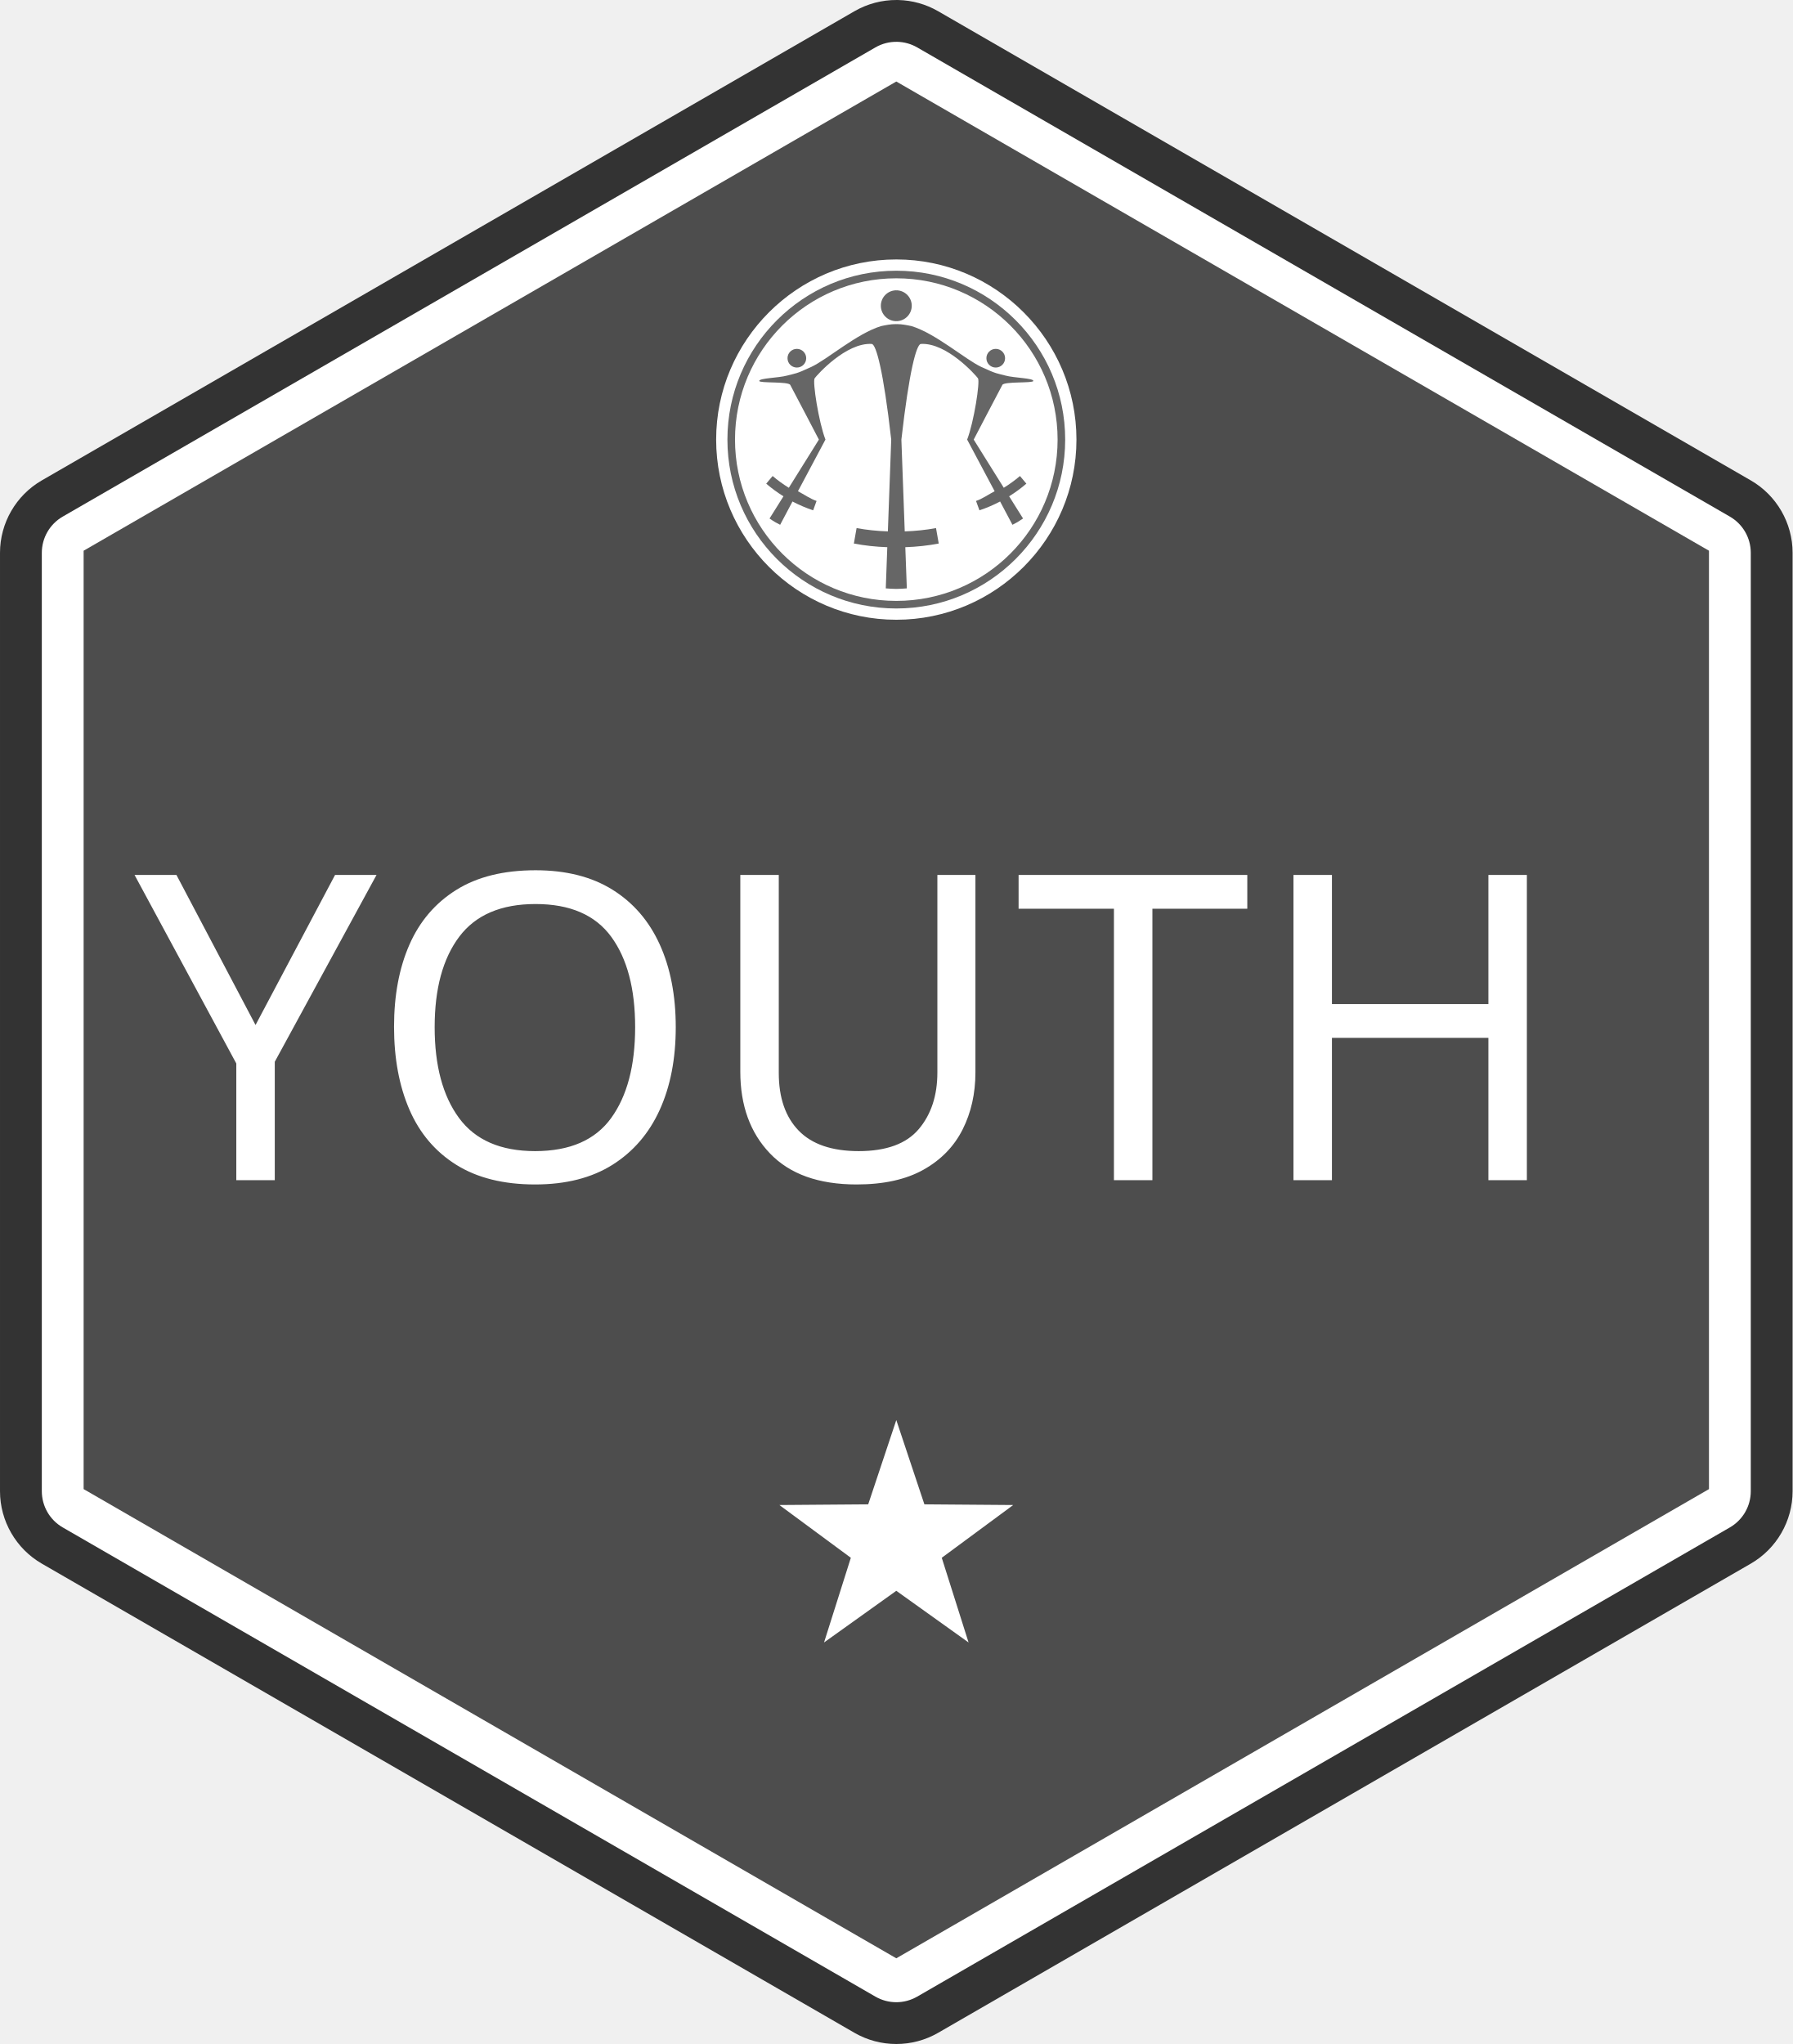
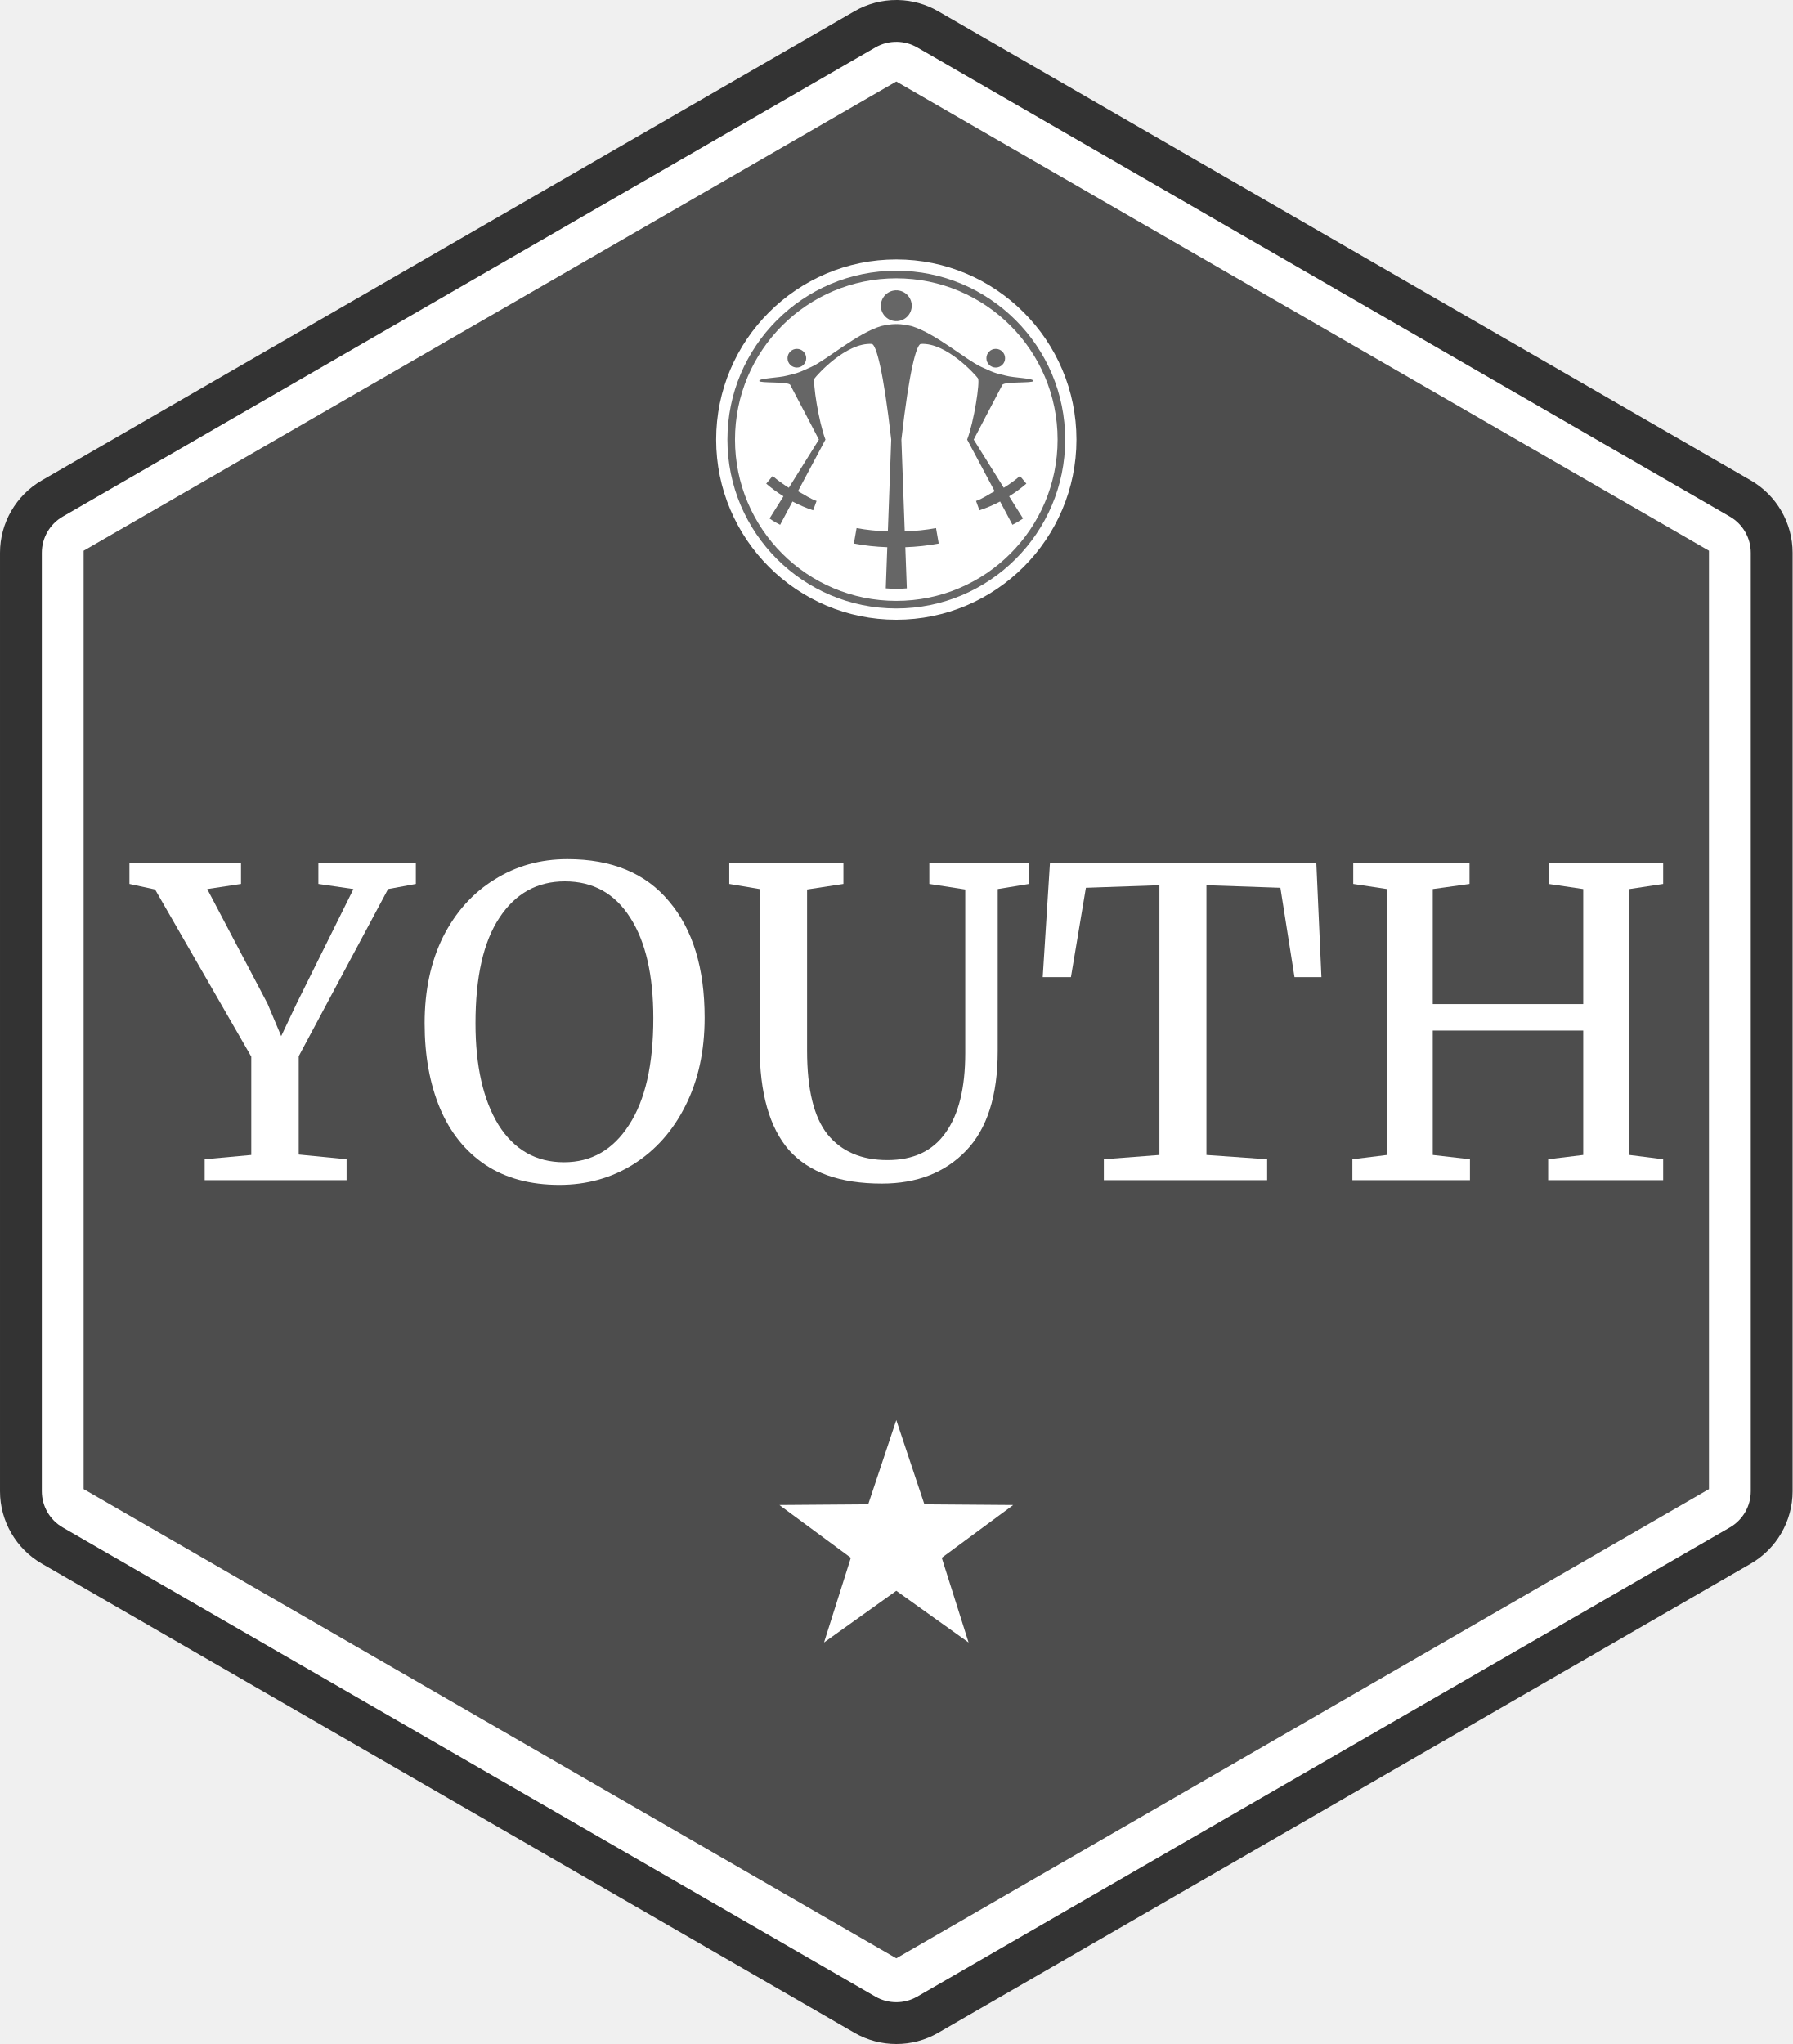
<svg xmlns="http://www.w3.org/2000/svg" width="84.667mm" height="96.541mm" viewBox="0 0 300 342.075" id="svg2" version="1.1">
  <defs id="defs4" />
  <g id="layer1" transform="translate(-3530.639,-5296.072)">
    <g id="g4267" transform="matrix(0.06997422,0,0,0.06997422,3283.585,5243.622)">
      <path id="path4795" d="m 5675.553,749.566 c -35.507,-0.225 -70.475,9.013 -101.262,26.785 a 100.01,100.01 0 0 0 -0.01,0.004 L 3630.643,1898.52 a 100.01,100.01 0 0 0 -0.01,0 c -61.735,35.647 -99.989,101.908 -99.994,173.195 a 100.01,100.01 0 0 0 0,0.01 l 0,2244.326 a 100.01,100.01 0 0 0 0,0.01 c 0,71.287 38.259,137.548 99.994,173.195 a 100.01,100.01 0 0 0 0.01,0 L 5574.286,5611.416 a 100.01,100.01 0 0 0 0.01,0 c 61.739,35.641 138.249,35.641 199.988,0 a 100.01,100.01 0 0 0 0.01,0 L 7717.928,4489.254 a 100.01,100.01 0 0 0 0.01,0 c 61.735,-35.647 99.989,-101.908 99.994,-173.195 a 100.01,100.01 0 0 0 0,-0.01 l 0,-2244.326 a 100.01,100.01 0 0 0 0,-0.01 c 0,-71.288 -38.259,-137.548 -99.994,-173.195 a 100.01,100.01 0 0 0 -0.01,0 L 5774.286,776.355 a 100.01,100.01 0 0 0 -0.01,-0.006 c -29.017,-16.75 -61.788,-25.944 -95.283,-26.732 l 0,0 c -1.146,-0.027 -2.292,-0.043 -3.438,-0.051 z" style="color:#000000;font-style:normal;font-variant:normal;font-weight:normal;font-stretch:normal;font-size:medium;line-height:normal;font-family:sans-serif;text-indent:0;text-align:start;text-decoration:none;text-decoration-line:none;text-decoration-style:solid;text-decoration-color:#000000;letter-spacing:normal;word-spacing:normal;text-transform:none;direction:ltr;block-progression:tb;writing-mode:lr-tb;baseline-shift:baseline;text-anchor:start;white-space:normal;clip-rule:nonzero;display:inline;overflow:visible;visibility:visible;opacity:1;isolation:auto;mix-blend-mode:normal;color-interpolation:sRGB;color-interpolation-filters:linearRGB;solid-color:#000000;solid-opacity:1;fill:#333333;fill-opacity:1;fill-rule:nonzero;stroke:none;stroke-width:200;stroke-linecap:round;stroke-linejoin:round;stroke-miterlimit:4;stroke-dasharray:none;stroke-dashoffset:0;stroke-opacity:1;color-rendering:auto;image-rendering:auto;shape-rendering:auto;text-rendering:auto;enable-background:accumulate" />
      <path id="path4786" d="m 5676.639,849.59 a 100.01,100.01 0 0 0 -52.354,13.367 L 3680.643,1985.121 a 100.01,100.01 0 0 0 -50,86.602 l 0,2244.326 a 100.01,100.01 0 0 0 50,86.602 l 1943.642,1122.162 a 100.01,100.01 0 0 0 100,0 L 7667.928,4402.65 a 100.01,100.01 0 0 0 50,-86.602 l 0,-2244.326 a 100.01,100.01 0 0 0 -50,-86.602 L 5724.286,862.957 a 100.01,100.01 0 0 0 -47.646,-13.367 z" style="color:#000000;font-style:normal;font-variant:normal;font-weight:normal;font-stretch:normal;font-size:medium;line-height:normal;font-family:sans-serif;text-indent:0;text-align:start;text-decoration:none;text-decoration-line:none;text-decoration-style:solid;text-decoration-color:#000000;letter-spacing:normal;word-spacing:normal;text-transform:none;direction:ltr;block-progression:tb;writing-mode:lr-tb;baseline-shift:baseline;text-anchor:start;white-space:normal;clip-rule:nonzero;display:inline;overflow:visible;visibility:visible;opacity:1;isolation:auto;mix-blend-mode:normal;color-interpolation:sRGB;color-interpolation-filters:linearRGB;solid-color:#000000;solid-opacity:1;fill:#ffffff;fill-opacity:1;fill-rule:nonzero;stroke:none;stroke-width:200;stroke-linecap:round;stroke-linejoin:round;stroke-miterlimit:4;stroke-dasharray:none;stroke-dashoffset:0;stroke-opacity:1;color-rendering:auto;image-rendering:auto;shape-rendering:auto;text-rendering:auto;enable-background:accumulate" />
      <path d="M 3730.643,2066.685 5674.286,944.523 7617.928,2066.685 l 0,2244.325 L 5674.286,5433.173 3730.643,4311.011 Z" id="path4764" style="color:#000000;clip-rule:nonzero;display:inline;overflow:visible;visibility:visible;opacity:1;isolation:auto;mix-blend-mode:normal;color-interpolation:sRGB;color-interpolation-filters:linearRGB;solid-color:#000000;solid-opacity:1;fill:#4d4d4d;fill-opacity:1;fill-rule:nonzero;stroke:none;stroke-width:10;stroke-linecap:round;stroke-linejoin:round;stroke-miterlimit:4;stroke-dasharray:none;stroke-dashoffset:0;stroke-opacity:1;color-rendering:auto;image-rendering:auto;shape-rendering:auto;text-rendering:auto;enable-background:accumulate" />
-       <text id="text4766" y="3572.173" x="3852.462" style="font-style:normal;font-weight:normal;font-size:1022.397px;line-height:125%;font-family:sans-serif;letter-spacing:0px;word-spacing:0px;opacity:1;fill:#000000;fill-opacity:1;stroke:none;stroke-width:1px;stroke-linecap:butt;stroke-linejoin:miter;stroke-opacity:1" xml:space="preserve">
-         <tspan style="font-style:normal;font-variant:normal;font-weight:normal;font-stretch:normal;font-family:Merriweather;-inkscape-font-specification:Merriweather;fill:#ffffff" y="3572.173" x="3852.462" id="tspan4768">YOUTH</tspan>
-       </text>
+       <g style="font-style:normal;font-weight:normal;font-size:1022.397px;line-height:125%;font-family:sans-serif;letter-spacing:0px;word-spacing:0px;opacity:1;fill:#000000;fill-opacity:1;stroke:none;stroke-width:1px;stroke-linecap:butt;stroke-linejoin:miter;stroke-opacity:1" id="text4766">
+         <path d="m 4131.576,3276.7 -230.039,-399.757 -61.344,-13.291 0,-51.12 266.846,0 0,51.12 -80.769,12.269 144.158,274.002 32.717,77.702 36.806,-77.702 135.979,-274.002 -83.837,-12.269 0,-51.12 233.107,0 0,51.12 -66.456,12.269 -213.681,399.757 0,235.151 114.508,11.246 0,50.097 -339.436,0 0,-50.097 111.441,-10.224 0,-235.151 z" style="font-style:normal;font-variant:normal;font-weight:normal;font-stretch:normal;font-family:Merriweather;-inkscape-font-specification:Merriweather;fill:#ffffff" id="path4620" />
+         <path d="m 4868.245,3583.419 q -104.284,0 -176.875,-48.053 -71.568,-48.053 -108.374,-134.956 -36.806,-87.926 -36.806,-203.457 0,-117.576 43.963,-206.524 44.986,-88.949 122.688,-137.001 77.702,-49.075 174.83,-49.075 159.494,0 243.331,101.217 84.859,100.195 84.859,278.092 0,119.62 -46.008,210.614 -44.986,89.971 -124.733,140.068 -78.725,49.075 -176.875,49.075 z m 13.291,-725.902 q -99.172,0 -156.427,86.904 -57.254,85.881 -57.254,252.532 0,153.36 55.209,243.331 56.232,88.948 156.427,88.948 98.15,0 155.404,-88.948 58.277,-88.949 58.277,-255.599 0,-154.382 -55.209,-240.263 -55.209,-86.904 -156.427,-86.904 z" style="font-style:normal;font-variant:normal;font-weight:normal;font-stretch:normal;font-family:Merriweather;-inkscape-font-specification:Merriweather;fill:#ffffff" id="path4622" />
+         <path d="m 5639.804,3580.352 q -150.292,0 -221.86,-79.747 -70.545,-80.769 -70.545,-249.465 l 0,-375.22 -72.59,-12.269 0,-51.12 272.98,0 0,51.12 -86.904,13.291 0,385.444 q 0,139.046 49.075,200.39 50.097,61.344 143.136,61.344 93.038,0 139.046,-65.433 47.03,-65.433 47.03,-190.166 l 0,-391.578 -85.881,-13.291 0,-51.12 238.219,0 0,51.12 -74.635,12.269 0,387.488 q 0,159.494 -75.657,238.219 -75.657,78.725 -201.412,78.725 z" style="font-style:normal;font-variant:normal;font-weight:normal;font-stretch:normal;font-family:Merriweather;-inkscape-font-specification:Merriweather;fill:#ffffff" id="path4624" />
+         <path d="m 6303.579,2866.718 -175.852,6.134 -35.784,213.681 -67.478,0 17.381,-274.002 636.953,0 12.269,274.002 -64.411,0 -33.739,-213.681 -176.875,-6.134 0,645.133 145.18,10.224 0,50.097 -390.556,0 0,-50.097 132.912,-10.224 0,-645.133 z" style="font-style:normal;font-variant:normal;font-weight:normal;font-stretch:normal;font-family:Merriweather;-inkscape-font-specification:Merriweather;fill:#ffffff" id="path4626" />
+         <path d="m 6847.91,2875.92 -80.769,-12.269 0,-51.12 278.092,0 0,51.12 -87.926,12.269 0,275.025 359.884,0 0,-275.025 -82.814,-12.269 0,-51.12 274.002,0 0,51.12 -80.769,12.269 0,635.931 80.769,10.224 0,50.097 -275.025,0 0,-50.097 83.837,-10.224 0,-297.518 -359.884,0 0,297.518 88.948,10.224 0,50.097 -281.159,0 0,-50.097 82.814,-10.224 0,-635.931 z" style="font-style:normal;font-variant:normal;font-weight:normal;font-stretch:normal;font-family:Merriweather;-inkscape-font-specification:Merriweather;fill:#ffffff" id="path4628" />
+       </g>
      <path d="m 5674.286,4145.903 67.195,201.549 212.449,1.624 -170.921,126.188 64.106,202.553 -172.829,-123.561 -172.829,123.561 64.106,-202.553 -170.921,-126.188 212.449,-1.624 z" id="path4812" style="color:#000000;clip-rule:nonzero;display:inline;overflow:visible;visibility:visible;opacity:1;isolation:auto;mix-blend-mode:normal;color-interpolation:sRGB;color-interpolation-filters:linearRGB;solid-color:#000000;solid-opacity:1;fill:#ffffff;fill-opacity:1;fill-rule:nonzero;stroke:none;stroke-width:200;stroke-linecap:round;stroke-linejoin:round;stroke-miterlimit:4;stroke-dasharray:none;stroke-dashoffset:0;stroke-opacity:1;color-rendering:auto;image-rendering:auto;shape-rendering:auto;text-rendering:auto;enable-background:accumulate" />
      <g transform="matrix(2.316122,0,0,2.316122,416.7599,5299.434)" id="g9290">
        <circle style="color:#000000;clip-rule:nonzero;display:inline;overflow:visible;visibility:visible;opacity:1;isolation:auto;mix-blend-mode:normal;color-interpolation:sRGB;color-interpolation-filters:linearRGB;solid-color:#000000;solid-opacity:1;fill:#ffbb88;fill-opacity:1;fill-rule:nonzero;stroke:none;stroke-width:0.3;stroke-linecap:round;stroke-linejoin:round;stroke-miterlimit:4;stroke-dasharray:none;stroke-dashoffset:0;stroke-opacity:1;color-rendering:auto;image-rendering:auto;shape-rendering:auto;text-rendering:auto;enable-background:accumulate" id="circle4915" cx="2269.968" cy="-1510.5" r="166.558" />
        <path style="color:#000000;font-style:normal;font-variant:normal;font-weight:normal;font-stretch:normal;font-size:medium;line-height:normal;font-family:sans-serif;text-indent:0;text-align:start;text-decoration:none;text-decoration-line:none;text-decoration-style:solid;text-decoration-color:#000000;letter-spacing:normal;word-spacing:normal;text-transform:none;direction:ltr;block-progression:tb;writing-mode:lr-tb;baseline-shift:baseline;text-anchor:start;white-space:normal;clip-rule:nonzero;display:inline;overflow:visible;visibility:visible;opacity:1;isolation:auto;mix-blend-mode:normal;color-interpolation:sRGB;color-interpolation-filters:linearRGB;solid-color:#000000;solid-opacity:1;fill:#ffffff;fill-opacity:1;fill-rule:nonzero;stroke:none;stroke-width:8.916;stroke-linecap:round;stroke-linejoin:round;stroke-miterlimit:4;stroke-dasharray:none;stroke-dashoffset:0;stroke-opacity:1;color-rendering:auto;image-rendering:auto;shape-rendering:auto;text-rendering:auto;enable-background:accumulate" d="m 2269.969,-1696.526 c -102.521,0 -186.026,83.506 -186.026,186.026 0,102.521 83.506,186.026 186.026,186.026 102.521,0 186.026,-83.506 186.026,-186.026 0,-102.521 -83.506,-186.026 -186.026,-186.026 z" id="path4950" />
        <path style="color:#000000;font-style:normal;font-variant:normal;font-weight:normal;font-stretch:normal;font-size:medium;line-height:normal;font-family:sans-serif;text-indent:0;text-align:start;text-decoration:none;text-decoration-line:none;text-decoration-style:solid;text-decoration-color:#000000;letter-spacing:normal;word-spacing:normal;text-transform:none;direction:ltr;block-progression:tb;writing-mode:lr-tb;baseline-shift:baseline;text-anchor:start;white-space:normal;clip-rule:nonzero;display:inline;overflow:visible;visibility:visible;opacity:1;isolation:auto;mix-blend-mode:normal;color-interpolation:sRGB;color-interpolation-filters:linearRGB;solid-color:#000000;solid-opacity:1;fill:#666666;fill-opacity:1;fill-rule:nonzero;stroke:none;stroke-width:8.916;stroke-linecap:round;stroke-linejoin:round;stroke-miterlimit:4;stroke-dasharray:none;stroke-dashoffset:0;stroke-opacity:1;color-rendering:auto;image-rendering:auto;shape-rendering:auto;text-rendering:auto;enable-background:accumulate" d="m 2269.969,-1684.888 c -96.219,0 -174.389,78.17 -174.389,174.389 0,96.219 78.17,174.389 174.389,174.389 96.219,0 174.389,-78.17 174.389,-174.389 0,-96.219 -78.17,-174.389 -174.389,-174.389 z" id="path4941" />
        <g id="g4930" style="fill:#666666;fill-opacity:1" transform="matrix(1.89936,0,0,1.89936,2152.68,-1686.775)">
          <path id="circle4772" transform="matrix(1.48608,0,0,1.48608,-1422.284,940.1864)" style="fill:#ffffff;fill-opacity:1;stroke:none;stroke-width:0.5;stroke-miterlimit:4;stroke-dasharray:none;stroke-opacity:1" d="m 998.486,-624.83 c -0.042,0.003 -0.085,0.006 -0.127,0.01 -0.034,-0.003 -0.068,-0.006 -0.102,-0.008 l 0,0.016 c -2.968,0.193 -5.279,2.653 -5.285,5.627 10e-4,2.978 2.313,5.444 5.285,5.637 l 0,0.012 c 0.046,-10e-4 0.091,-0.003 0.137,-0.006 0.031,0.002 0.061,0.003 0.092,0.004 l 0,-0.008 c 0.047,-0.003 0.092,-0.011 0.139,-0.016 0.047,0.004 0.092,0.013 0.139,0.016 l 0,0.008 c 0.031,-9.4e-4 0.061,-0.002 0.092,-0.004 0.045,0.003 0.091,0.005 0.137,0.006 l 0,-0.012 c 2.972,-0.193 5.284,-2.659 5.285,-5.637 -0.01,-2.974 -2.317,-5.434 -5.285,-5.627 l 0,-0.016 c -0.034,0.002 -0.068,0.005 -0.102,0.008 -0.042,-0.004 -0.085,-0.007 -0.127,-0.01 l 0,0.019 c -0.047,0.003 -0.092,0.011 -0.139,0.016 -0.046,-0.004 -0.092,-0.013 -0.139,-0.016 l 0,-0.019 z m -0.232,12.373 c -1.627,0.007 -3.394,0.333 -5.203,0.725 -8.809,2.681 -19.664,12.192 -25.506,14.926 -5.842,2.734 -5.831,2.335 -8.826,3.164 -3.211,0.889 -10.314,0.928 -10.225,1.975 0.075,0.881 10.626,0.135 11.33,1.445 1.974,3.672 10.48,20.012 10.48,20.012 l -11.004,17.627 c -2.125,-1.321 -4.107,-2.761 -5.918,-4.305 l -2.344,2.795 c 1.925,1.664 4.036,3.212 6.305,4.627 l -5.094,8.123 c 0.67,0.468 1.357,0.911 2.059,1.33 0.598,0.341 1.207,0.664 1.824,0.969 l 4.512,-8.52 c 2.492,1.309 5.025,2.382 7.561,3.223 l 1.25,-3.424 c -2.373,-0.804 -4.471,-2.327 -6.809,-3.559 l 10.055,-18.887 0.004,-0.008 c -2.461,-6.343 -4.791,-21.255 -3.951,-22.424 0.84,-1.168 11.467,-13.155 20.939,-12.562 1.563,0.351 4.186,9.541 7.074,34.994 l -1.229,33.584 c -3.932,-0.128 -7.763,-0.532 -11.443,-1.211 l -0.992,5.65 c 3.929,0.753 8.021,1.2 12.223,1.344 l -0.551,15.064 a 54.625,54.625 0 0 0 3.85,0.193 54.625,54.625 0 0 0 3.85,-0.193 l -0.551,-15.064 c 4.202,-0.143 8.293,-0.591 12.223,-1.344 l -0.992,-5.65 c -3.68,0.679 -7.511,1.083 -11.443,1.211 l -1.228,-33.584 c 2.889,-25.453 5.512,-34.643 7.074,-34.994 9.472,-0.592 20.099,11.394 20.939,12.562 0.84,1.168 -1.49,16.08 -3.951,22.424 l 0,0.008 10.055,18.887 c -2.338,1.231 -4.435,2.754 -6.809,3.559 l 1.25,3.424 c 2.536,-0.841 5.069,-1.914 7.561,-3.223 l 4.512,8.52 c 0.618,-0.305 1.226,-0.628 1.824,-0.969 0.702,-0.419 1.388,-0.862 2.059,-1.33 l -5.094,-8.123 c 2.269,-1.415 4.38,-2.963 6.305,-4.627 l -2.344,-2.795 c -1.811,1.544 -3.793,2.984 -5.918,4.305 l -11.004,-17.627 c 0,0 8.507,-16.339 10.48,-20.012 0.704,-1.31 11.255,-0.564 11.33,-1.445 0.089,-1.047 -7.014,-1.086 -10.225,-1.975 -2.995,-0.829 -2.984,-0.43 -8.826,-3.164 -5.842,-2.734 -16.697,-12.245 -25.506,-14.926 -1.809,-0.392 -3.576,-0.717 -5.203,-0.725 l -0.004,0 c -0.075,0 -0.15,9.4e-4 -0.225,0.002 -0.047,2e-4 -0.096,0.007 -0.143,0.008 -0.047,-7.1e-4 -0.096,-0.008 -0.143,-0.008 -0.075,-9.9e-4 -0.149,-0.002 -0.225,-0.002 l -0.004,0 z m -36.01,9.053 c -1.887,4.9e-4 -3.417,1.53 -3.418,3.418 4.9e-4,1.887 1.53,3.417 3.418,3.418 1.888,5.9e-4 3.419,-1.53 3.42,-3.418 -4.9e-4,-1.888 -1.532,-3.419 -3.42,-3.418 z m 72.762,0 c -1.888,-5.9e-4 -3.42,1.53 -3.42,3.418 5e-4,1.888 1.532,3.419 3.42,3.418 1.887,-4.9e-4 3.417,-1.53 3.418,-3.418 -5e-4,-1.887 -1.53,-3.417 -3.418,-3.418 z m 22.627,33.194 a 59.009,59.009 0 0 1 -59.009,59.009 59.009,59.009 0 0 1 -59.009,-59.009 59.009,59.009 0 0 1 59.009,-59.009 59.009,59.009 0 0 1 59.009,59.009 z" />
        </g>
      </g>
    </g>
  </g>
</svg>
